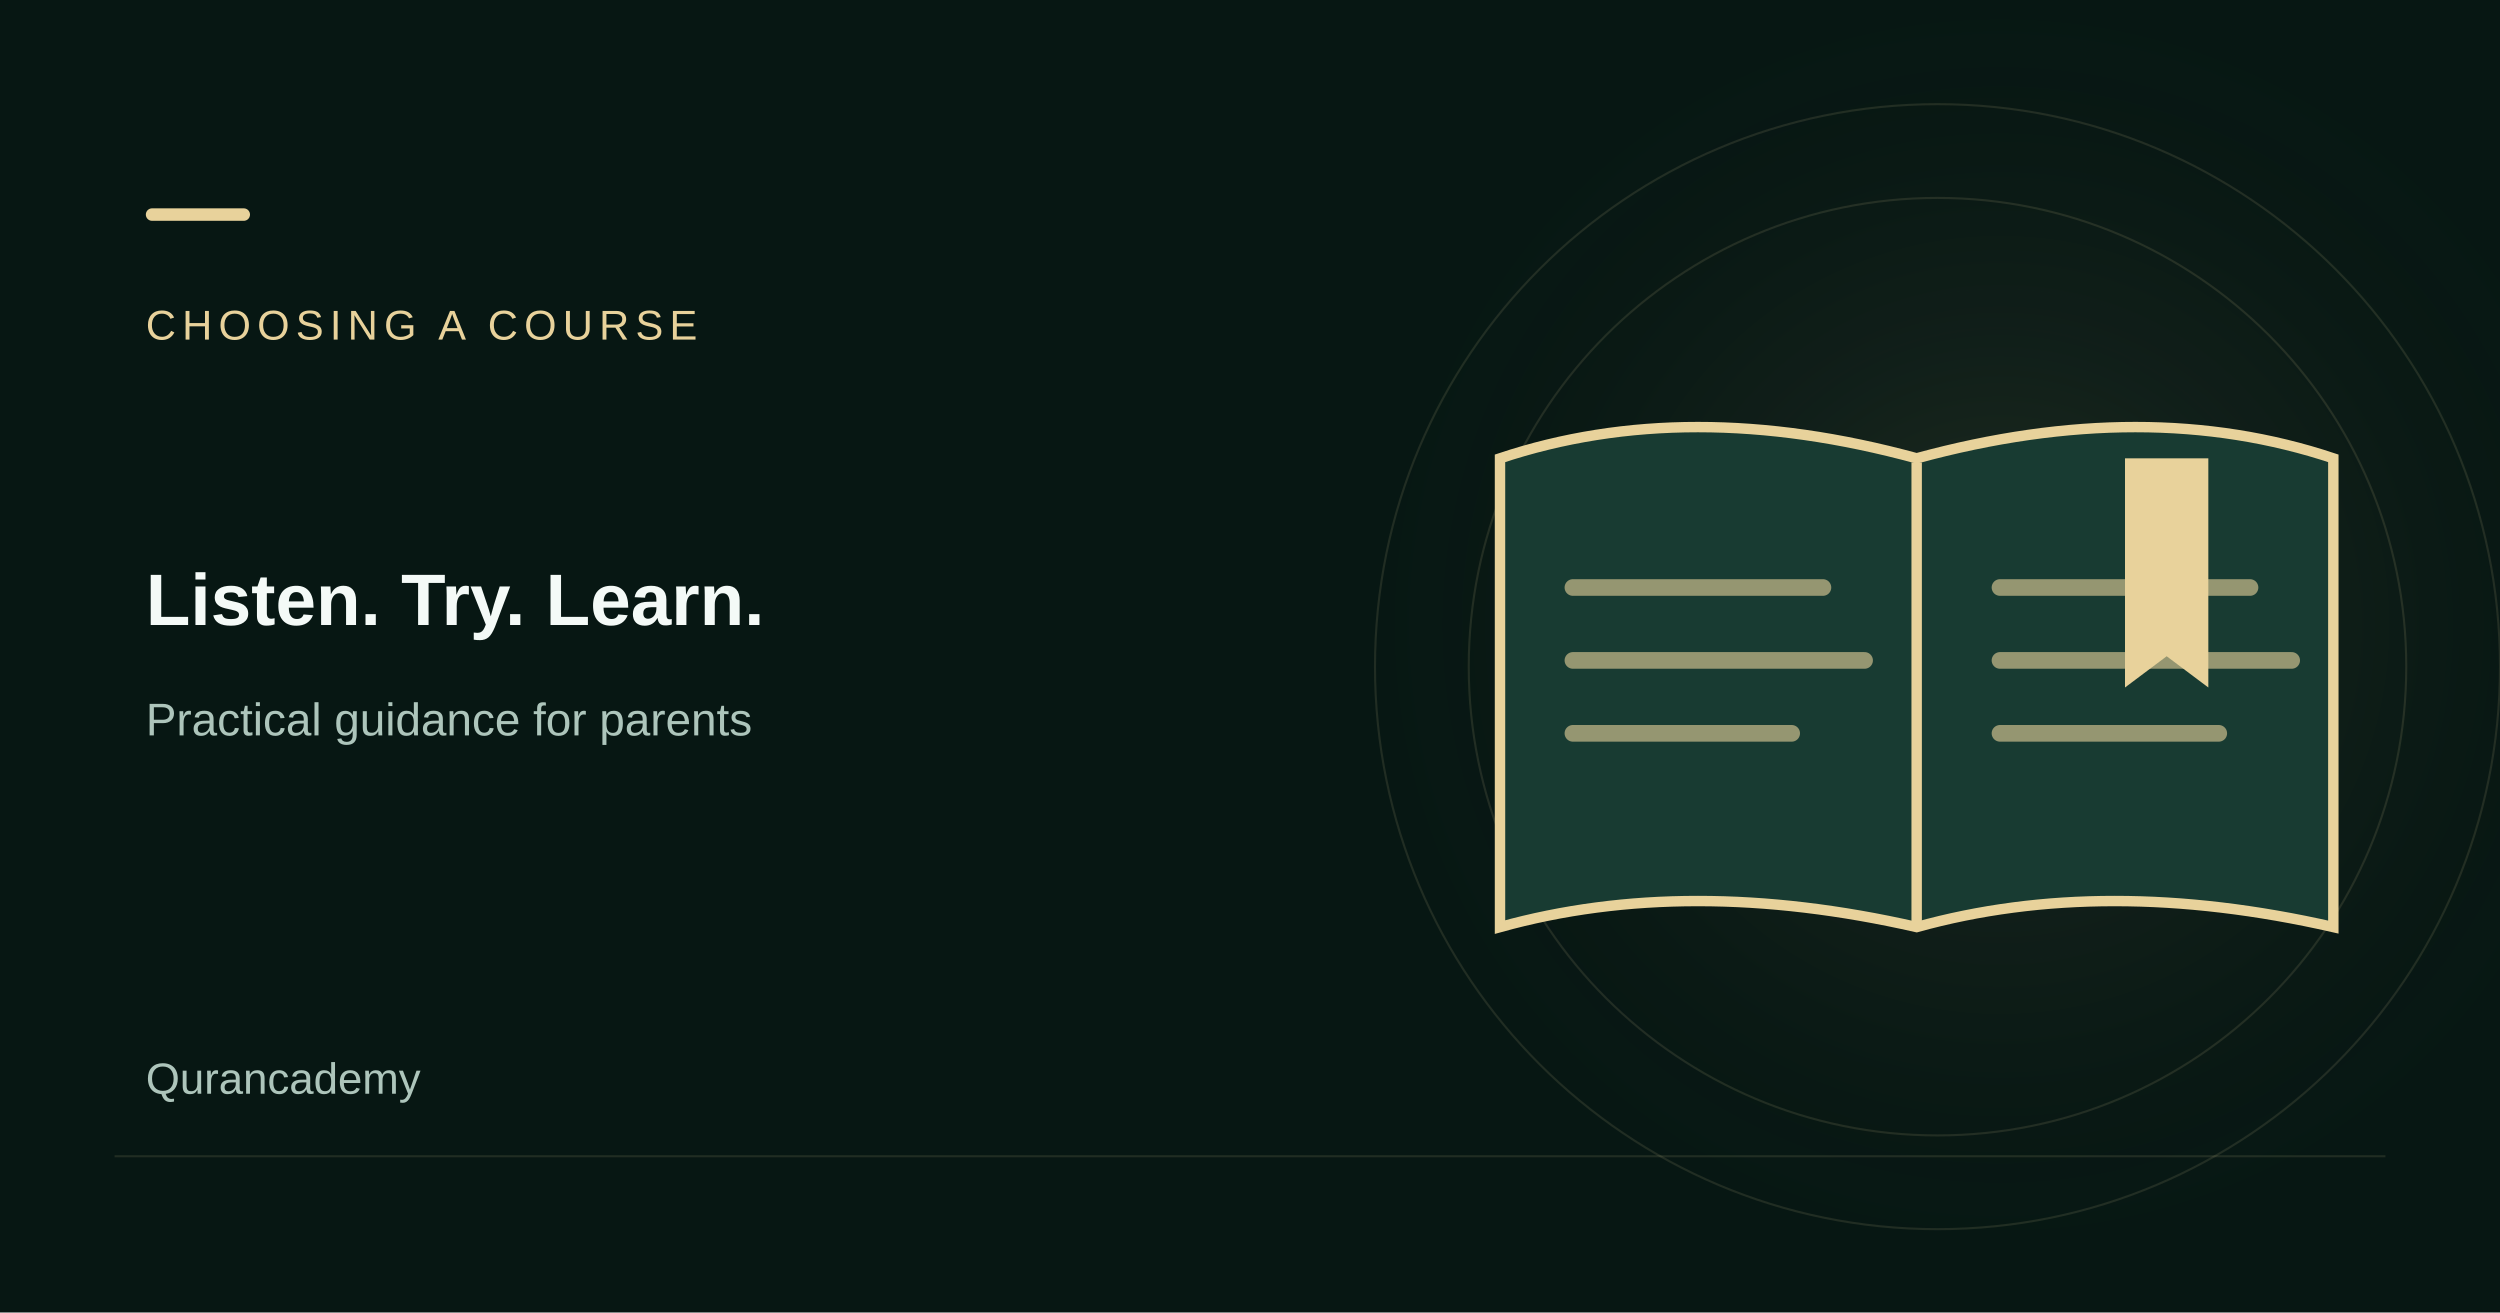
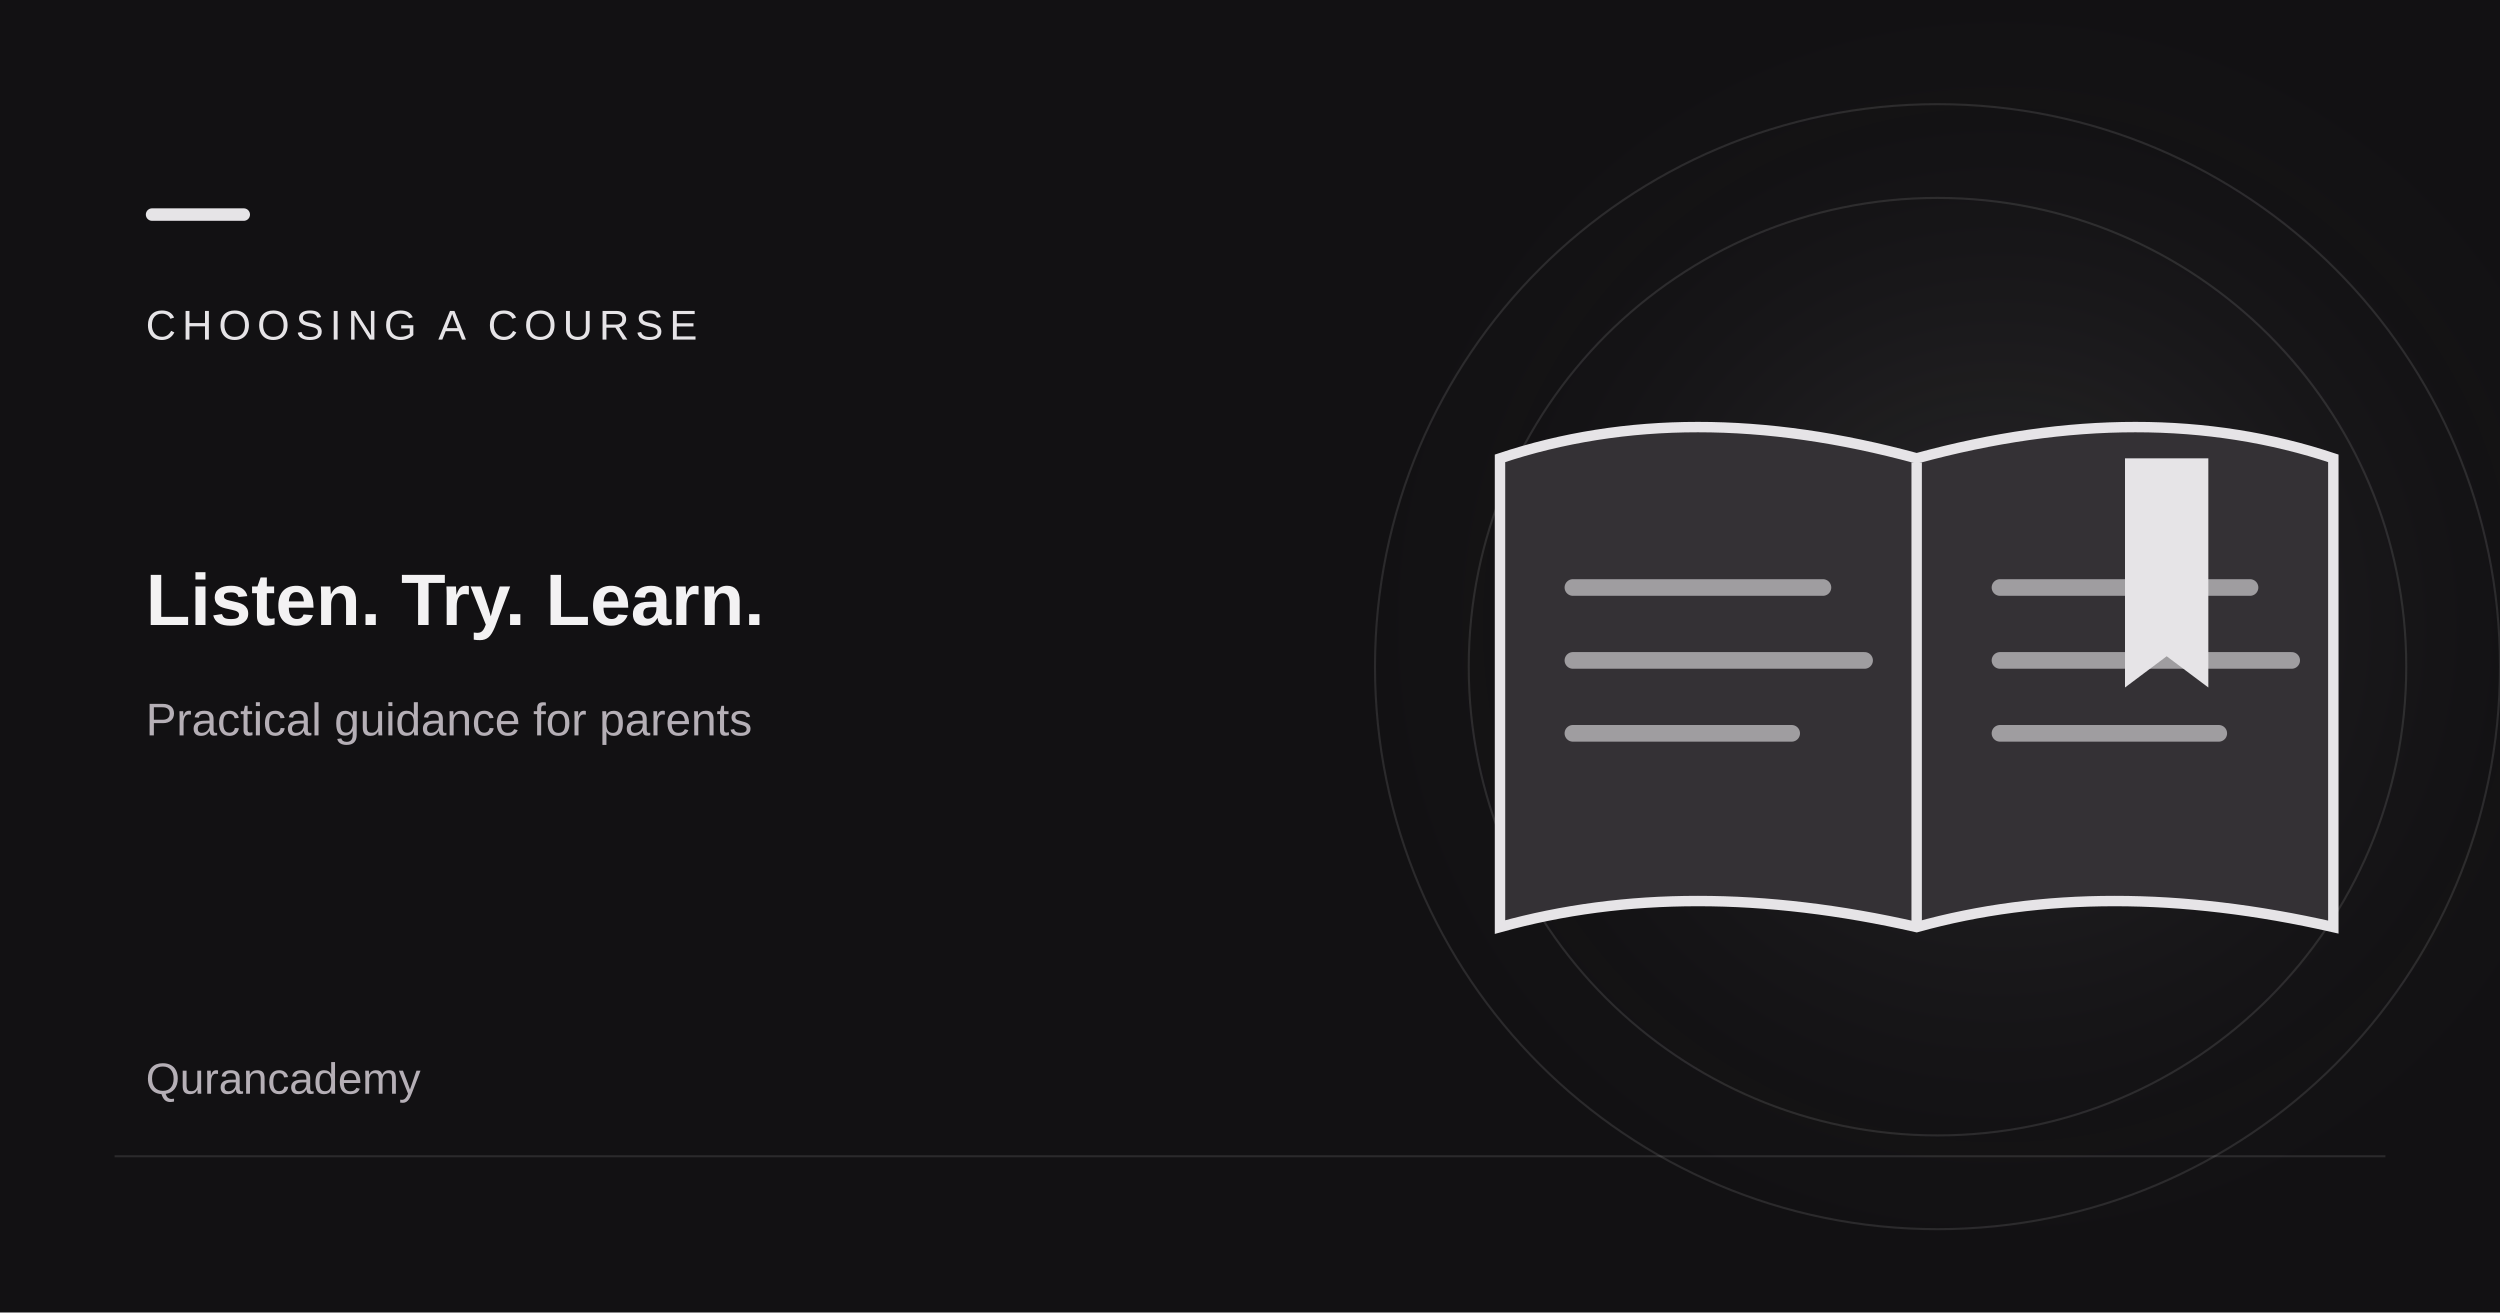
<svg xmlns="http://www.w3.org/2000/svg" width="1200" height="630" viewBox="0 0 1200 630">
  <defs>
    <radialGradient id="wash">
-       <stop stop-color="#e8d29b" stop-opacity=".13" />
-       <stop offset="1" stop-color="#071713" stop-opacity="0" />
+       <stop stop-color="#e6e4e7" stop-opacity=".13" />
+       <stop offset="1" stop-color="#121113" stop-opacity="0" />
    </radialGradient>
  </defs>
-   <rect width="1200" height="630" fill="#071713" />
+   <rect width="1200" height="630" fill="#121113" />
  <circle cx="960" cy="300" r="320" fill="url(#wash)" />
-   <g fill="none" stroke="#e8d29b" stroke-opacity=".12">
+   <g fill="none" stroke="#e6e4e7" stroke-opacity=".12">
    <circle cx="930" cy="320" r="225" />
    <circle cx="930" cy="320" r="270" />
    <path d="M55 555h1090" />
  </g>
-   <rect x="70" y="100" width="50" height="6" rx="3" fill="#e8d29b" />
-   <text x="70" y="163" fill="#e8d29b" font-family="Arial,sans-serif" font-size="20" letter-spacing="3">CHOOSING A COURSE</text>
-   <text x="70" y="300" fill="#f4faf7" font-family="Arial,sans-serif" font-size="35" font-weight="700">Listen. Try. Learn.</text>
-   <text x="70" y="353" fill="#adc5bb" font-family="Arial,sans-serif" font-size="22">Practical guidance for parents</text>
-   <text x="70" y="525" fill="#adc5bb" font-family="Arial,sans-serif" font-size="21">Qurancademy</text>
-   <path d="M720 220q90-30 200 0q110-30 200 0v225q-110-25-200 0q-110-25-200 0z" fill="#183b32" stroke="#e8d29b" stroke-width="5" />
-   <path d="M920 222v224" stroke="#e8d29b" stroke-width="5" />
-   <path d="M755 282h120m-120 35h140m-140 35h105M960 282h120m-120 35h140m-140 35h105" stroke="#e8d29b" stroke-width="8" stroke-linecap="round" opacity=".6" />
-   <path d="M1060 220v110l-20-15-20 15V220" fill="#e8d29b" />
+   <rect x="70" y="100" width="50" height="6" rx="3" fill="#e6e4e7" />
+   <text x="70" y="163" fill="#e6e4e7" font-family="Arial,sans-serif" font-size="20" letter-spacing="3">CHOOSING A COURSE</text>
+   <text x="70" y="300" fill="#f3f2f3" font-family="Arial,sans-serif" font-size="35" font-weight="700">Listen. Try. Learn.</text>
+   <text x="70" y="353" fill="#b5afb6" font-family="Arial,sans-serif" font-size="22">Practical guidance for parents</text>
+   <text x="70" y="525" fill="#b5afb6" font-family="Arial,sans-serif" font-size="21">Qurancademy</text>
+   <path d="M720 220q90-30 200 0q110-30 200 0v225q-110-25-200 0q-110-25-200 0z" fill="#343135" stroke="#e6e4e7" stroke-width="5" />
+   <path d="M920 222v224" stroke="#e6e4e7" stroke-width="5" />
+   <path d="M755 282h120m-120 35h140m-140 35h105M960 282h120m-120 35h140m-140 35h105" stroke="#e6e4e7" stroke-width="8" stroke-linecap="round" opacity=".6" />
+   <path d="M1060 220v110l-20-15-20 15V220" fill="#e6e4e7" />
</svg>
